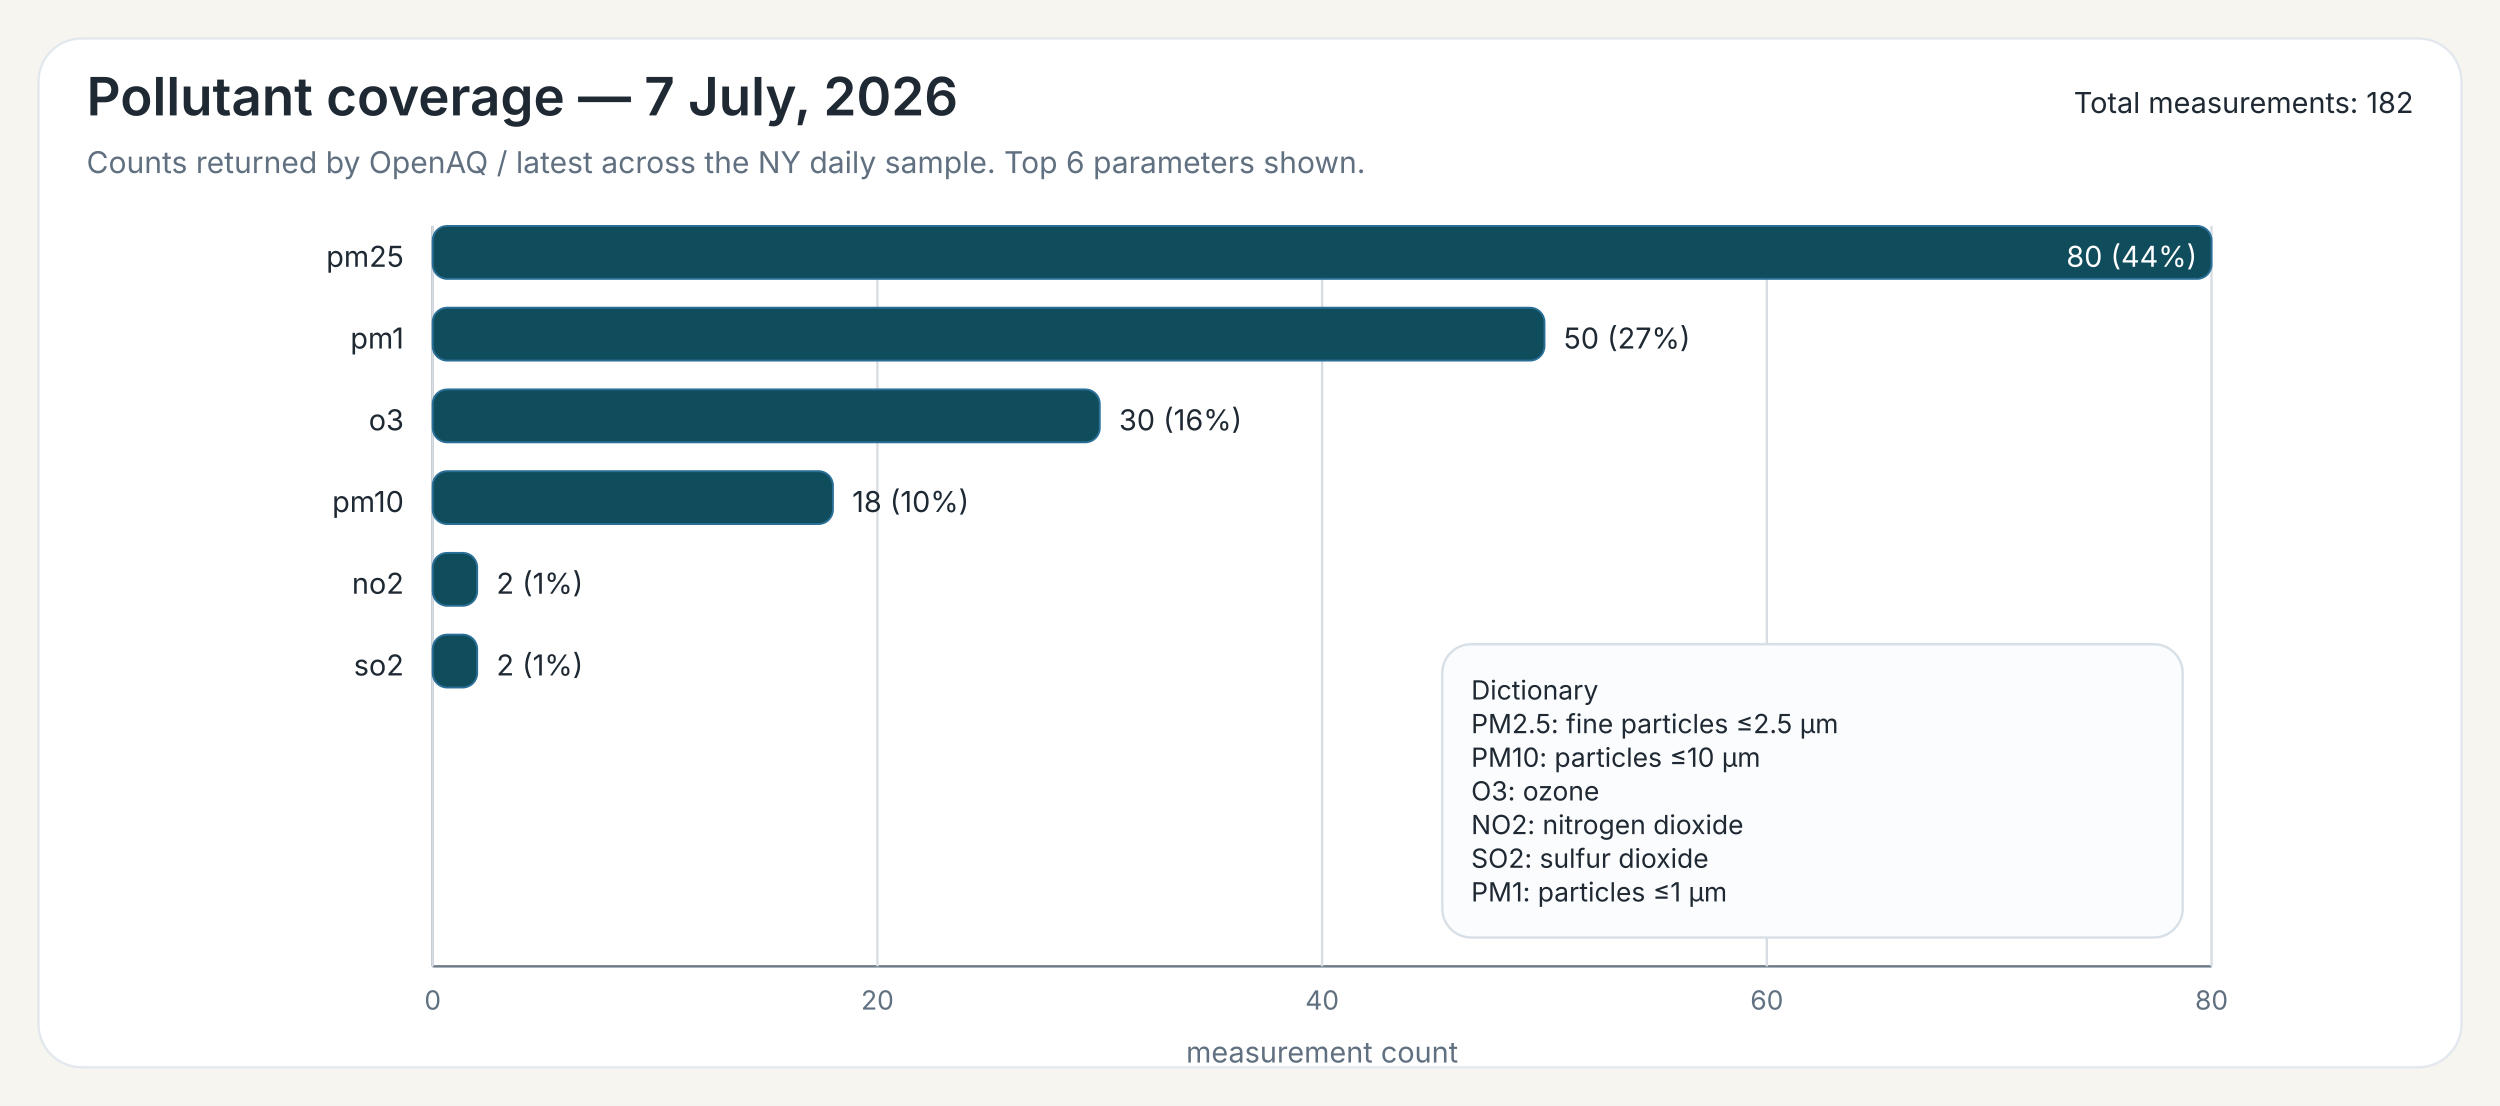
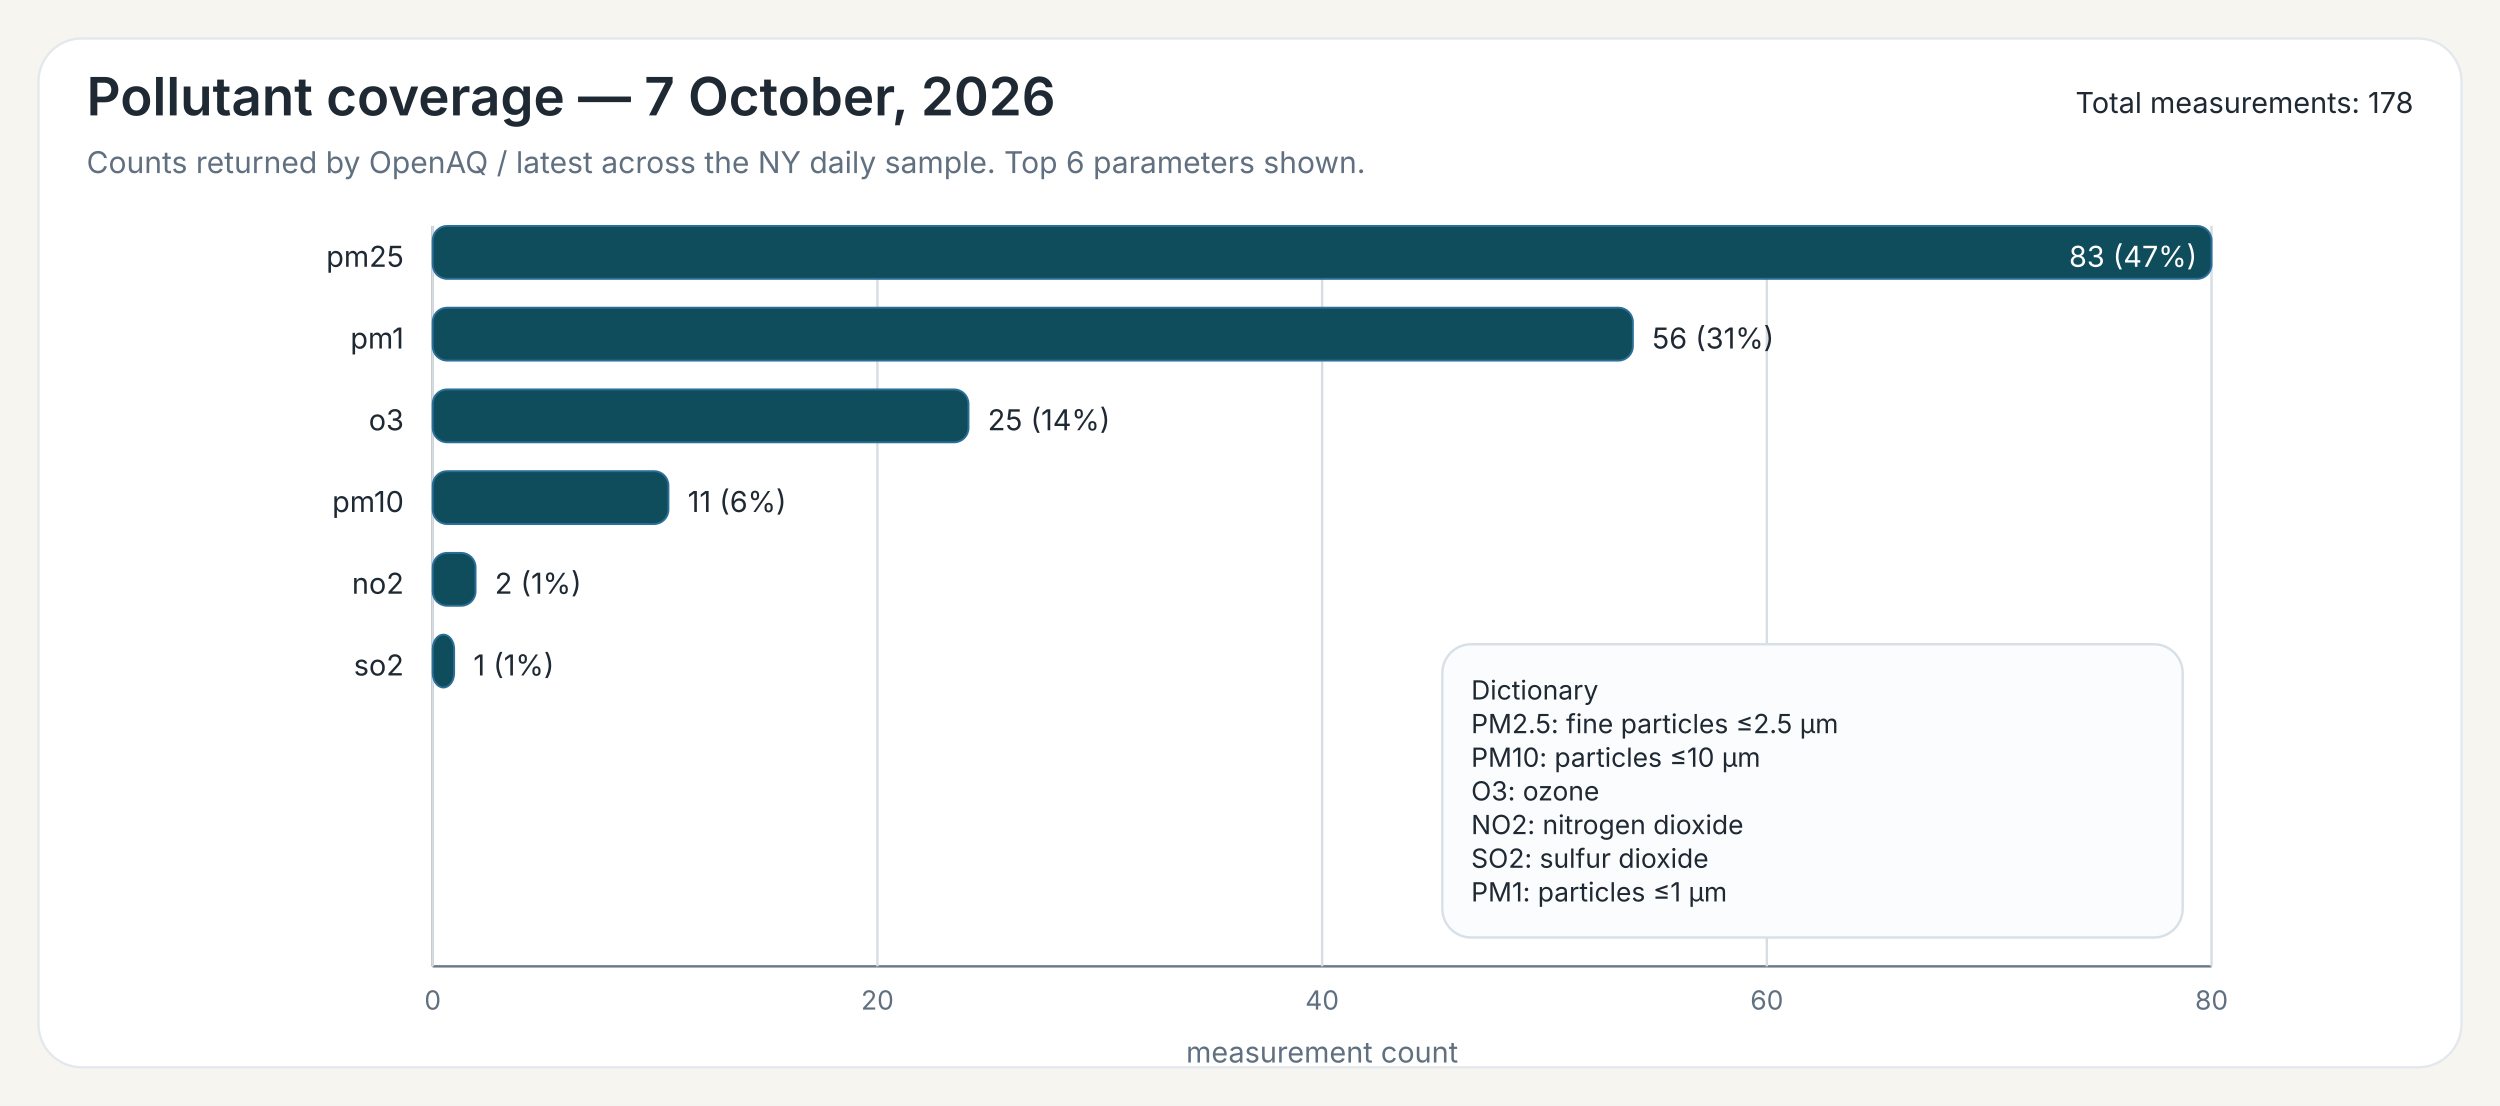
<svg xmlns="http://www.w3.org/2000/svg" width="1040" height="460">
  <rect x="0" y="0" width="1040" height="460" fill="#F7F5EF" />
  <rect x="16" y="16" width="1008" height="428" rx="18" ry="18" fill="#FFFFFF" stroke="#E3E8EE" stroke-width="1" />
-   <text x="36" y="48" font-family="Public Sans, Inter, Aptos, Segoe UI, Arial, sans-serif" font-size="22" font-weight="600" fill="#1F2933">Pollutant coverage — 7 July, 2026</text>
+   <text x="36" y="48" font-family="Public Sans, Inter, Aptos, Segoe UI, Arial, sans-serif" font-size="22" font-weight="600" fill="#1F2933">Pollutant coverage — 7 October, 2026</text>
  <text x="36" y="72" font-family="Public Sans, Inter, Aptos, Segoe UI, Arial, sans-serif" font-size="12.5" font-weight="400" fill="#607080">Counts returned by OpenAQ / latest across the NY daily sample. Top 6 parameters shown.</text>
-   <text x="1004" y="47" font-family="Public Sans, Inter, Aptos, Segoe UI, Arial, sans-serif" font-size="12" text-anchor="end" fill="#1F2933">Total measurements: 182</text>
+   <text x="1004" y="47" font-family="Public Sans, Inter, Aptos, Segoe UI, Arial, sans-serif" font-size="12" text-anchor="end" fill="#1F2933">Total measurements: 178</text>
  <line x1="180" y1="94" x2="180" y2="402" stroke="#6B7A86" stroke-width="1" />
  <line x1="180" y1="402" x2="920" y2="402" stroke="#6B7A86" stroke-width="1" />
  <line x1="180.00" y1="94" x2="180.00" y2="402" stroke="#D7DDE3" stroke-width="1" />
  <text x="180.00" y="420" font-family="Inter, Aptos, Segoe UI, Arial, sans-serif" font-size="11" text-anchor="middle" fill="#607080">0</text>
  <line x1="365.00" y1="94" x2="365.00" y2="402" stroke="#D7DDE3" stroke-width="1" />
  <text x="365.00" y="420" font-family="Inter, Aptos, Segoe UI, Arial, sans-serif" font-size="11" text-anchor="middle" fill="#607080">20</text>
  <line x1="550.00" y1="94" x2="550.00" y2="402" stroke="#D7DDE3" stroke-width="1" />
  <text x="550.00" y="420" font-family="Inter, Aptos, Segoe UI, Arial, sans-serif" font-size="11" text-anchor="middle" fill="#607080">40</text>
  <line x1="735.00" y1="94" x2="735.00" y2="402" stroke="#D7DDE3" stroke-width="1" />
  <text x="735.00" y="420" font-family="Inter, Aptos, Segoe UI, Arial, sans-serif" font-size="11" text-anchor="middle" fill="#607080">60</text>
  <line x1="920.00" y1="94" x2="920.00" y2="402" stroke="#D7DDE3" stroke-width="1" />
  <text x="920.00" y="420" font-family="Inter, Aptos, Segoe UI, Arial, sans-serif" font-size="11" text-anchor="middle" fill="#607080">80</text>
  <text x="550.00" y="442" font-family="Inter, Aptos, Segoe UI, Arial, sans-serif" font-size="12" text-anchor="middle" fill="#607080">measurement count</text>
  <text x="168" y="111" font-family="Inter, Aptos, Segoe UI, Arial, sans-serif" font-size="12" text-anchor="end" fill="#1F2933">pm25</text>
  <rect x="180" y="94" width="740.00" height="22" rx="6" ry="6" fill="#0F4C5C" stroke="#2A6F97" stroke-width="0.8" />
-   <text x="914.00" y="111" font-family="Inter, Aptos, Segoe UI, Arial, sans-serif" font-size="12" fill="white" text-anchor="end">80 (44%)</text>
+   <text x="914.00" y="111" font-family="Inter, Aptos, Segoe UI, Arial, sans-serif" font-size="12" fill="white" text-anchor="end">83 (47%)</text>
  <text x="168" y="145" font-family="Inter, Aptos, Segoe UI, Arial, sans-serif" font-size="12" text-anchor="end" fill="#1F2933">pm1</text>
-   <rect x="180" y="128" width="462.50" height="22" rx="6" ry="6" fill="#0F4C5C" stroke="#2A6F97" stroke-width="0.8" />
-   <text x="650.50" y="145" font-family="Inter, Aptos, Segoe UI, Arial, sans-serif" font-size="12" fill="#1F2933">50 (27%)</text>
+   <rect x="180" y="128" width="499.28" height="22" rx="6" ry="6" fill="#0F4C5C" stroke="#2A6F97" stroke-width="0.8" />
+   <text x="687.28" y="145" font-family="Inter, Aptos, Segoe UI, Arial, sans-serif" font-size="12" fill="#1F2933">56 (31%)</text>
  <text x="168" y="179" font-family="Inter, Aptos, Segoe UI, Arial, sans-serif" font-size="12" text-anchor="end" fill="#1F2933">o3</text>
-   <rect x="180" y="162" width="277.50" height="22" rx="6" ry="6" fill="#0F4C5C" stroke="#2A6F97" stroke-width="0.8" />
-   <text x="465.50" y="179" font-family="Inter, Aptos, Segoe UI, Arial, sans-serif" font-size="12" fill="#1F2933">30 (16%)</text>
+   <rect x="180" y="162" width="222.89" height="22" rx="6" ry="6" fill="#0F4C5C" stroke="#2A6F97" stroke-width="0.8" />
+   <text x="410.89" y="179" font-family="Inter, Aptos, Segoe UI, Arial, sans-serif" font-size="12" fill="#1F2933">25 (14%)</text>
  <text x="168" y="213" font-family="Inter, Aptos, Segoe UI, Arial, sans-serif" font-size="12" text-anchor="end" fill="#1F2933">pm10</text>
-   <rect x="180" y="196" width="166.50" height="22" rx="6" ry="6" fill="#0F4C5C" stroke="#2A6F97" stroke-width="0.8" />
-   <text x="354.50" y="213" font-family="Inter, Aptos, Segoe UI, Arial, sans-serif" font-size="12" fill="#1F2933">18 (10%)</text>
+   <rect x="180" y="196" width="98.07" height="22" rx="6" ry="6" fill="#0F4C5C" stroke="#2A6F97" stroke-width="0.8" />
+   <text x="286.07" y="213" font-family="Inter, Aptos, Segoe UI, Arial, sans-serif" font-size="12" fill="#1F2933">11 (6%)</text>
  <text x="168" y="247" font-family="Inter, Aptos, Segoe UI, Arial, sans-serif" font-size="12" text-anchor="end" fill="#1F2933">no2</text>
-   <rect x="180" y="230" width="18.50" height="22" rx="6" ry="6" fill="#0F4C5C" stroke="#2A6F97" stroke-width="0.8" />
-   <text x="206.50" y="247" font-family="Inter, Aptos, Segoe UI, Arial, sans-serif" font-size="12" fill="#1F2933">2 (1%)</text>
+   <rect x="180" y="230" width="17.83" height="22" rx="6" ry="6" fill="#0F4C5C" stroke="#2A6F97" stroke-width="0.8" />
+   <text x="205.83" y="247" font-family="Inter, Aptos, Segoe UI, Arial, sans-serif" font-size="12" fill="#1F2933">2 (1%)</text>
  <text x="168" y="281" font-family="Inter, Aptos, Segoe UI, Arial, sans-serif" font-size="12" text-anchor="end" fill="#1F2933">so2</text>
-   <rect x="180" y="264" width="18.50" height="22" rx="6" ry="6" fill="#0F4C5C" stroke="#2A6F97" stroke-width="0.8" />
-   <text x="206.50" y="281" font-family="Inter, Aptos, Segoe UI, Arial, sans-serif" font-size="12" fill="#1F2933">2 (1%)</text>
+   <rect x="180" y="264" width="8.92" height="22" rx="6" ry="6" fill="#0F4C5C" stroke="#2A6F97" stroke-width="0.8" />
+   <text x="196.92" y="281" font-family="Inter, Aptos, Segoe UI, Arial, sans-serif" font-size="12" fill="#1F2933">1 (1%)</text>
  <rect x="600.00" y="268.00" width="308" height="122" rx="12" ry="12" fill="#FBFCFD" stroke="#D8E0E7" stroke-width="1" />
  <text x="612.00" y="291.00" font-family="Inter, Aptos, Segoe UI, Arial, sans-serif" font-size="11" fill="#1F2933">Dictionary</text>
  <text x="612.00" y="305.00" font-family="Inter, Aptos, Segoe UI, Arial, sans-serif" font-size="11" fill="#1F2933">PM2.5: fine particles ≤2.5 µm</text>
  <text x="612.00" y="319.00" font-family="Inter, Aptos, Segoe UI, Arial, sans-serif" font-size="11" fill="#1F2933">PM10: particles ≤10 µm</text>
  <text x="612.00" y="333.00" font-family="Inter, Aptos, Segoe UI, Arial, sans-serif" font-size="11" fill="#1F2933">O3: ozone</text>
  <text x="612.00" y="347.00" font-family="Inter, Aptos, Segoe UI, Arial, sans-serif" font-size="11" fill="#1F2933">NO2: nitrogen dioxide</text>
  <text x="612.00" y="361.00" font-family="Inter, Aptos, Segoe UI, Arial, sans-serif" font-size="11" fill="#1F2933">SO2: sulfur dioxide</text>
  <text x="612.00" y="375.00" font-family="Inter, Aptos, Segoe UI, Arial, sans-serif" font-size="11" fill="#1F2933">PM1: particles ≤1 µm</text>
</svg>
